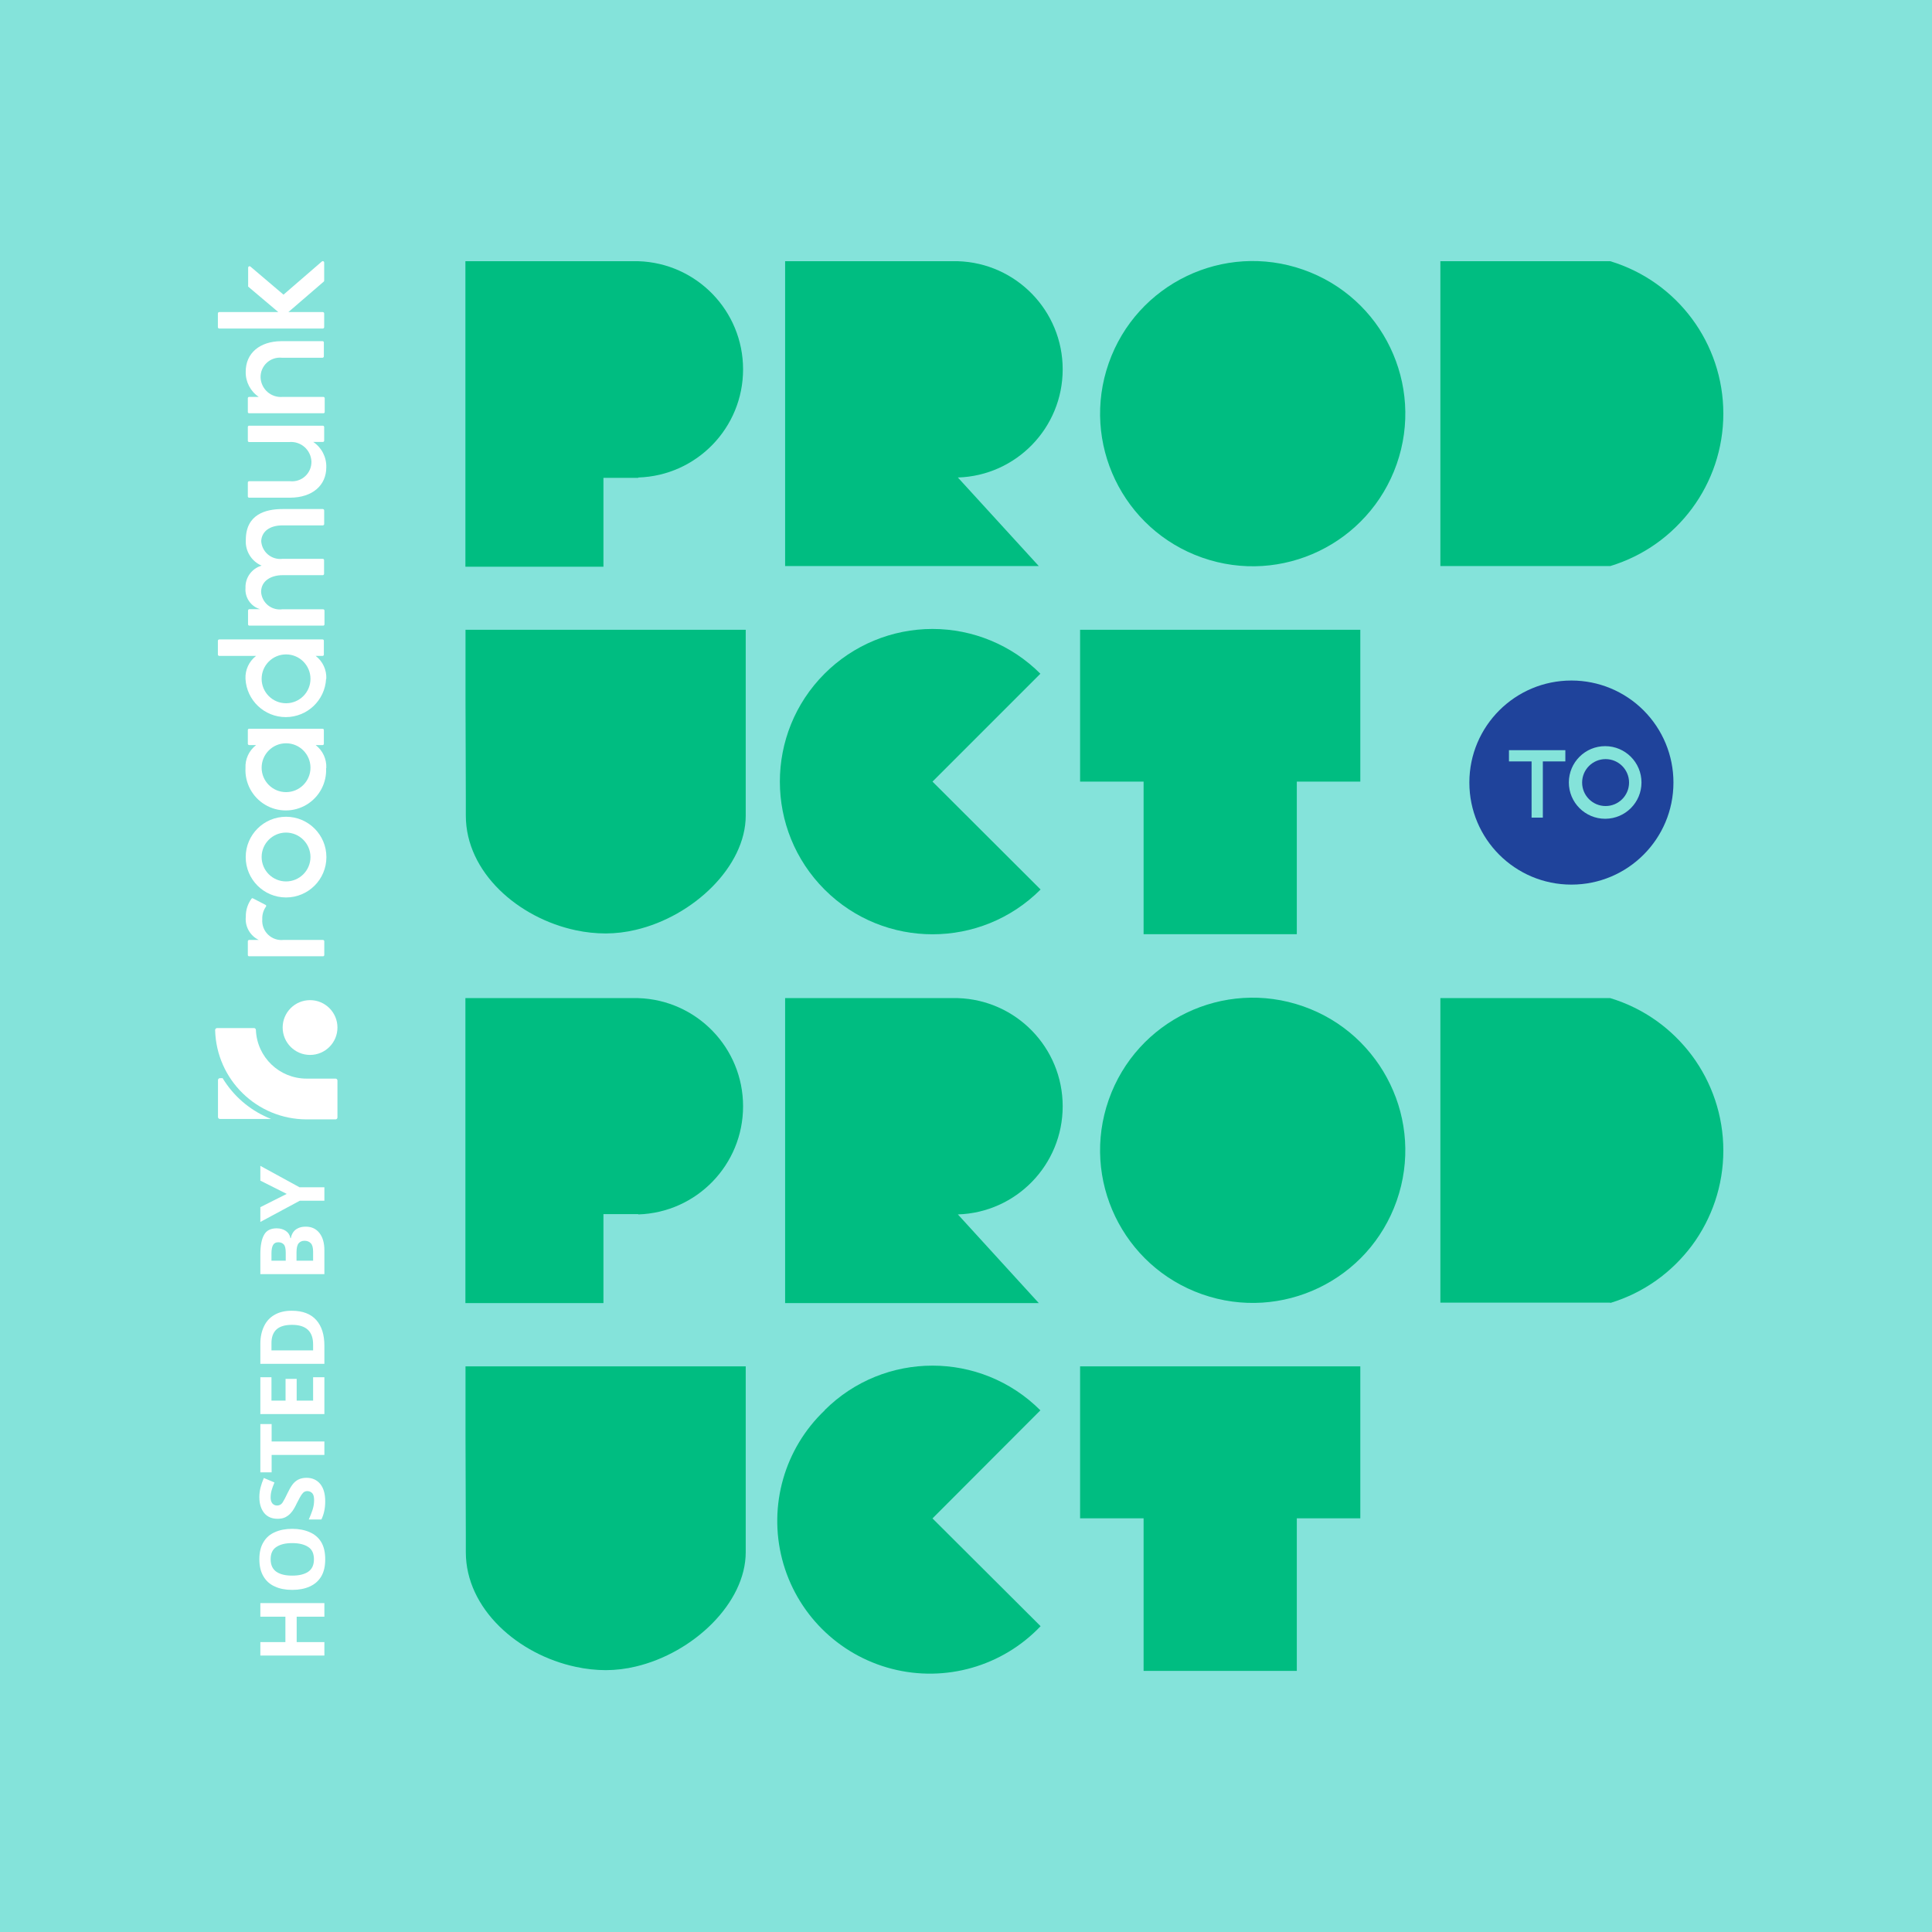
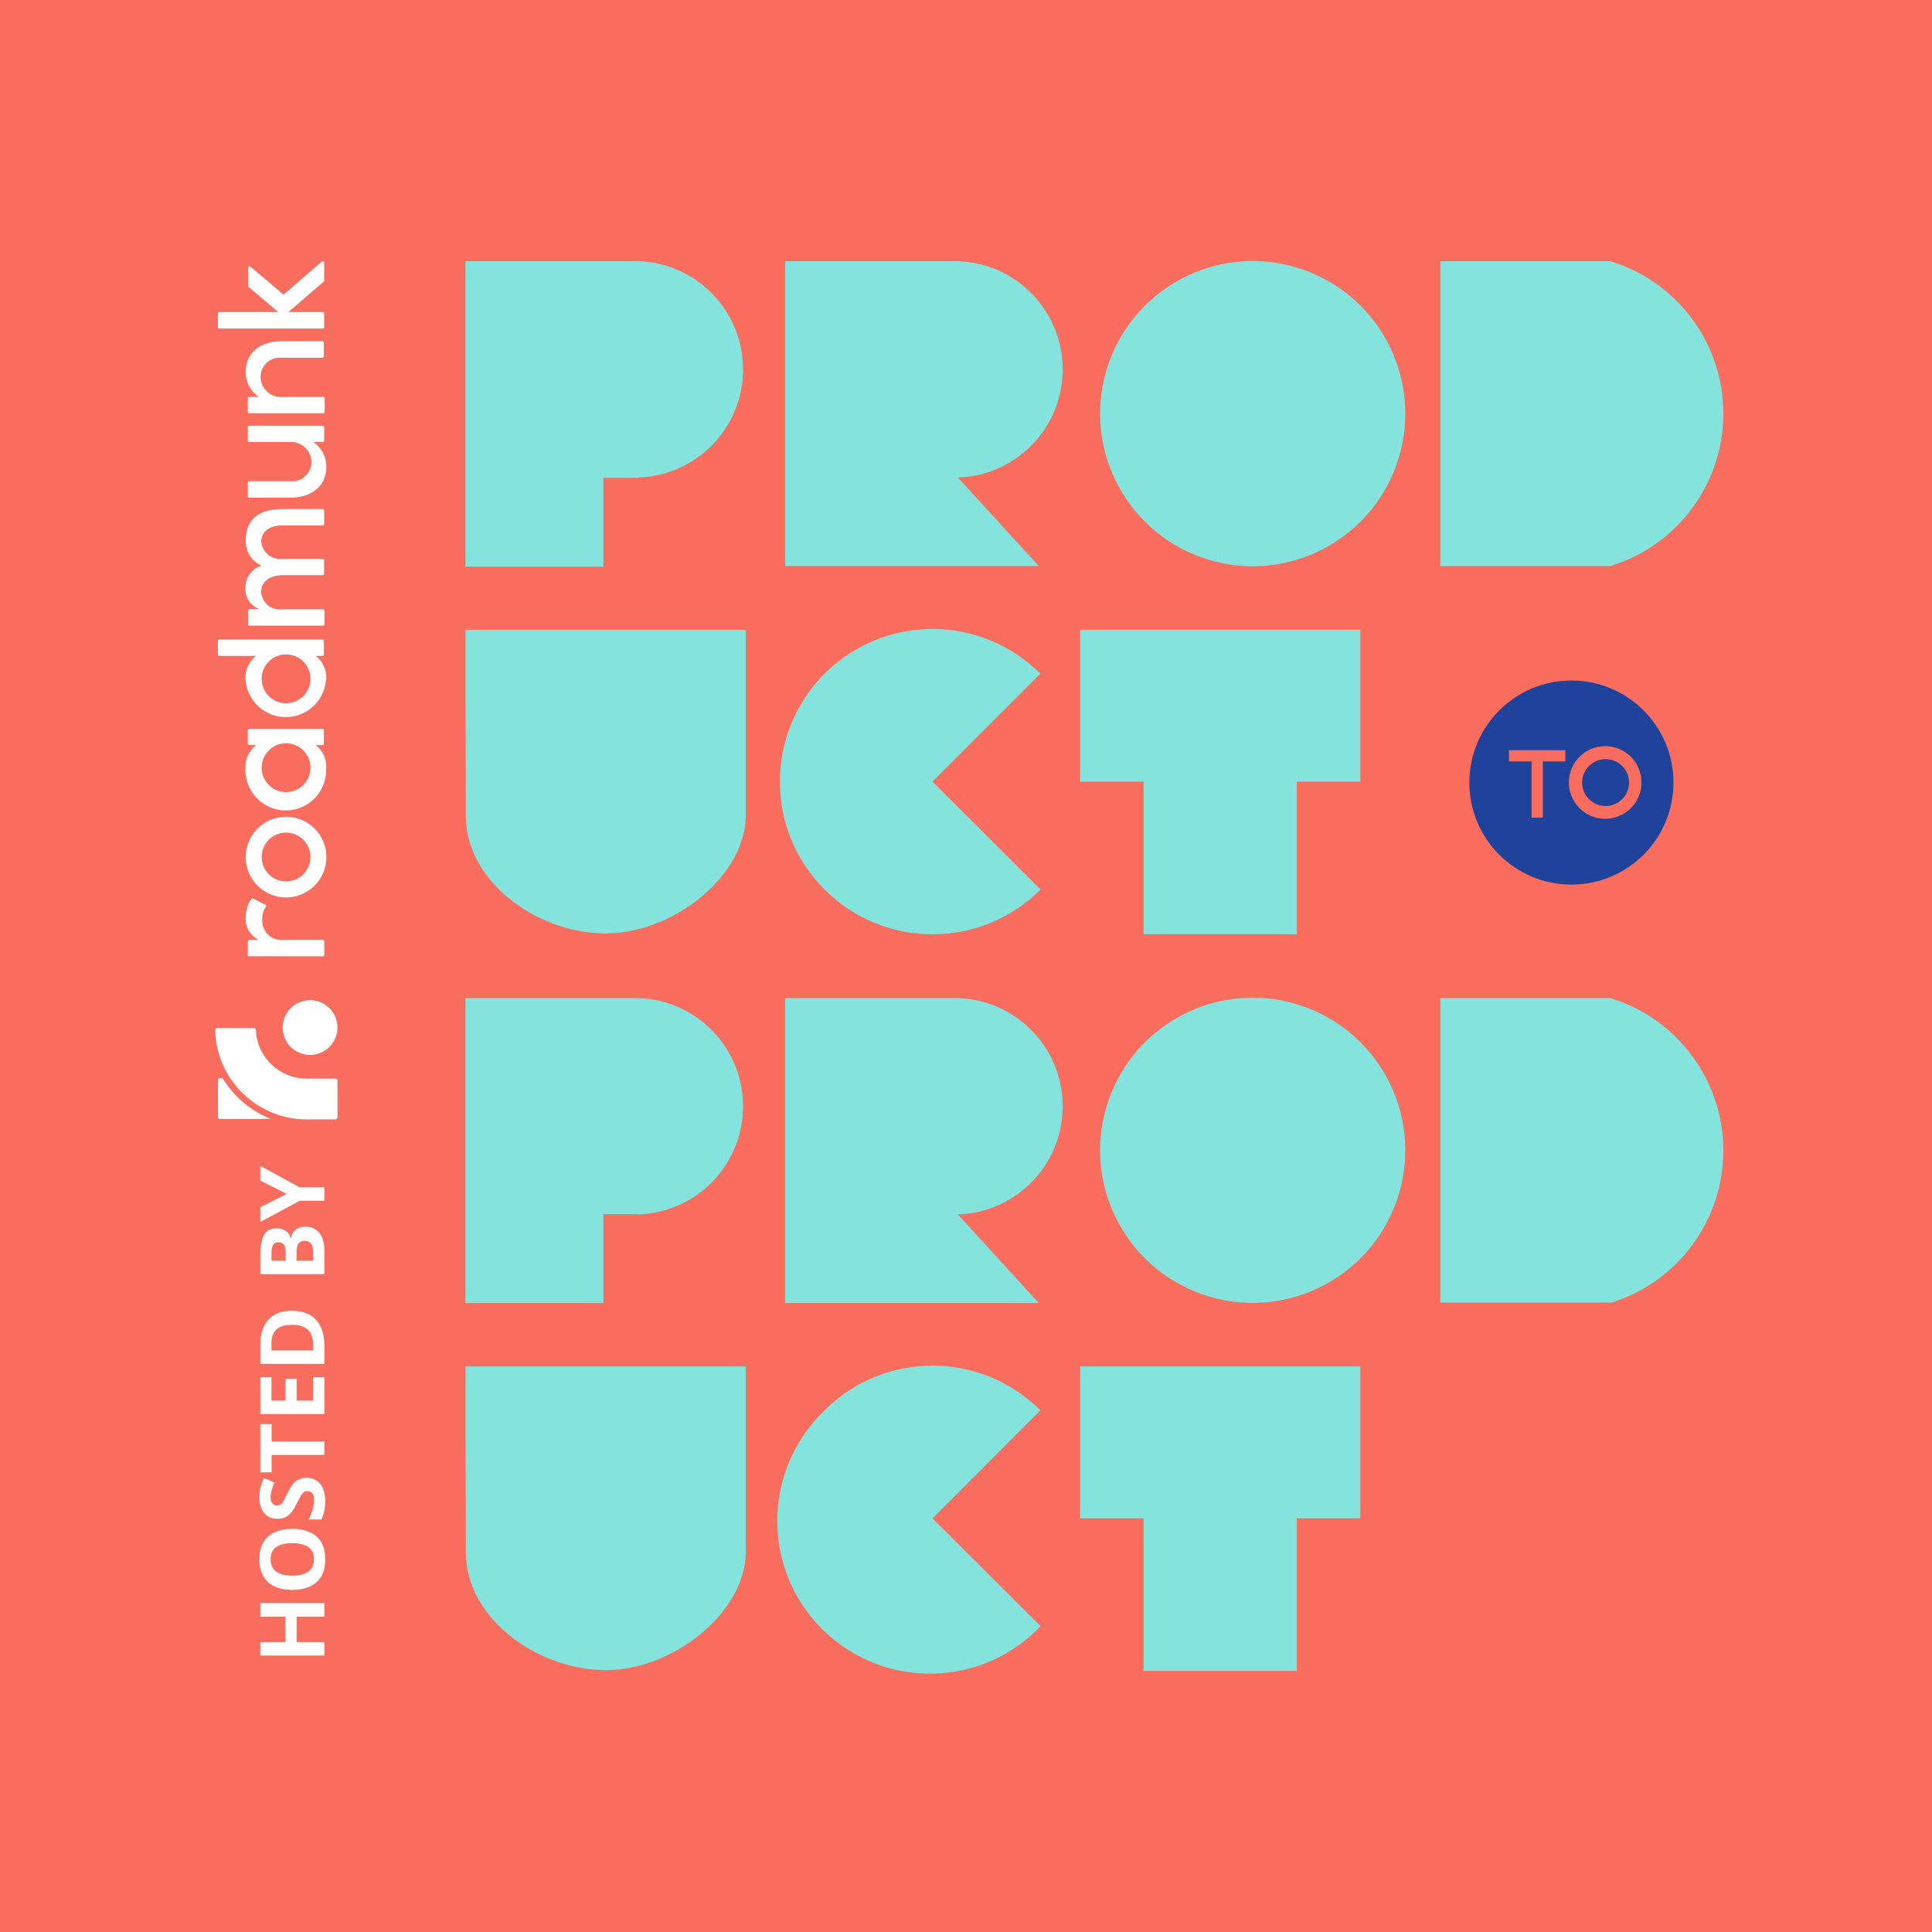
<svg xmlns="http://www.w3.org/2000/svg" viewBox="0 0 181.95 181.95">
  <defs>
-     <style>.cls-1{fill:#84e3da;}.cls-2{fill:#00bd81;}.cls-3{fill:#1f439b;}.cls-4{font-size:8.45px;font-family:Poppins-SemiBold, Poppins;font-weight:700;}.cls-4,.cls-5{fill:#fff;}</style>
+     <style>.cls-1{fill:#f86d5e;}.cls-2{fill:#84e3dc;}.cls-3{fill:#1f439b;}.cls-4{font-size:8.45px;font-family:Poppins-SemiBold, Poppins;font-weight:700;}.cls-4,.cls-5{fill:#fff;}</style>
  </defs>
  <g id="Layer_2" data-name="Layer 2">
    <g id="Layer_1-2" data-name="Layer 1">
      <rect class="cls-1" width="181.95" height="181.95" />
      <path class="cls-2" d="M60.11,45H56.83v8.37h-13V24.6H60.11a10.19,10.19,0,0,1,0,20.37Z" />
      <path class="cls-2" d="M73.94,45V24.6H90.21a10.19,10.19,0,0,1,0,20.37l7.62,8.34-9.46,0H73.94Z" />
      <circle class="cls-2" cx="117.98" cy="38.96" r="14.37" transform="translate(42.16 137.39) rotate(-70.67)" />
      <path class="cls-2" d="M151.65,53.31h-16V24.6h16a15,15,0,0,1,0,28.71Z" />
      <path class="cls-2" d="M43.84,65.8V59.31H70.23v17.5c0,4.79-4.93,9.49-10.36,10.76a12.29,12.29,0,0,1-2.82.34,13.52,13.52,0,0,1-2.82-.3c-5.43-1.15-10.36-5.46-10.36-10.8V75.2h0Z" />
      <path class="cls-2" d="M77.65,63.45a14.36,14.36,0,0,1,20.33,0L87.82,73.61,98,83.77A14.37,14.37,0,1,1,77.65,63.45Z" />
      <polygon class="cls-2" points="101.72 59.31 128.11 59.31 128.11 73.61 122.13 73.61 122.13 87.98 107.7 87.98 107.7 73.61 101.72 73.61 101.72 59.31" />
      <path class="cls-2" d="M60.11,114.34H56.83v8.38h-13V94H60.11a10.19,10.19,0,0,1,0,20.37Z" />
      <path class="cls-2" d="M73.94,114.34V94H90.21a10.19,10.19,0,0,1,0,20.37l7.62,8.35-9.46,0H73.94Z" />
      <circle class="cls-2" cx="117.98" cy="108.34" r="14.37" transform="translate(-23.31 183.8) rotate(-70.67)" />
      <path class="cls-2" d="M151.65,122.68H141.29v0h-5.64V94h16a15,15,0,0,1,0,28.71Z" />
      <path class="cls-2" d="M43.84,135.17v-6.49H70.23v17.5c0,4.79-4.93,9.49-10.36,10.77a12.29,12.29,0,0,1-2.82.34,13.53,13.53,0,0,1-2.82-.31c-5.43-1.15-10.36-5.46-10.36-10.8v-1.61h0Z" />
      <path class="cls-2" d="M77.65,132.82a14.38,14.38,0,0,1,20.33,0L87.82,143,98,153.15a14.38,14.38,0,1,1-20.33-20.33Z" />
      <polygon class="cls-2" points="101.72 128.68 128.11 128.68 128.11 142.99 122.13 142.99 122.13 157.36 107.7 157.36 107.7 142.99 101.72 142.99 101.72 128.68" />
      <circle class="cls-3" cx="151.21" cy="73.7" r="2.21" />
      <path class="cls-3" d="M148,64.09a9.61,9.61,0,1,0,9.6,9.61A9.6,9.6,0,0,0,148,64.09Zm-.58,7.62h-2.12V77h-1.06V71.71h-2.13V70.65h5.31Zm3.75,5.4a3.42,3.42,0,1,1,3.42-3.41A3.42,3.42,0,0,1,151.21,77.11Z" />
      <text class="cls-4" transform="translate(30.55 156.68) rotate(-90)">HOSTED BY</text>
      <circle class="cls-5" cx="29.2" cy="96.77" r="2.58" />
      <path class="cls-5" d="M21.19,101.89c-.08-.11-.15-.23-.22-.35h-.26a.18.18,0,0,0-.18.18v3.48a.18.18,0,0,0,.18.18h4.82A9.29,9.29,0,0,1,21.19,101.89Z" />
      <path class="cls-5" d="M20.26,97a8.63,8.63,0,0,0,8.61,8.42H31.6a.18.18,0,0,0,.18-.18v-3.48a.18.18,0,0,0-.18-.18H28.87A4.77,4.77,0,0,1,24.1,97a.18.18,0,0,0-.18-.18H20.45a.19.19,0,0,0-.19.18Z" />
      <path class="cls-5" d="M23.15,86.34a2.17,2.17,0,0,0,1.22,2.18h-.9a.13.13,0,0,0-.13.13v1.29a.12.12,0,0,0,.13.12h6.94a.12.12,0,0,0,.13-.12V88.65a.13.13,0,0,0-.13-.13H26.7a1.81,1.81,0,0,1-2-1.94,1.91,1.91,0,0,1,.33-1.17.12.12,0,0,0,0-.18l-1.18-.61a.11.11,0,0,0-.15,0A2.78,2.78,0,0,0,23.15,86.34Z" />
      <path class="cls-5" d="M26.6,49.48h3.8a.13.13,0,0,0,.13-.13V48.07a.13.13,0,0,0-.13-.13H26.6c-1.58,0-3.45.5-3.45,2.91a2.46,2.46,0,0,0,1.49,2.42,2.1,2.1,0,0,0-1.52,2.1,1.93,1.93,0,0,0,1.37,2h-1a.13.13,0,0,0-.13.13V58.8a.12.12,0,0,0,.13.12h6.94a.12.12,0,0,0,.13-.12V57.51a.13.13,0,0,0-.13-.13H26.59a1.76,1.76,0,0,1-2-1.63c0-1.09,1-1.58,2-1.58h3.8a.13.13,0,0,0,.13-.13V52.75a.12.12,0,0,0-.13-.12H26.6a1.79,1.79,0,0,1-2-1.68C24.65,50.05,25.4,49.48,26.6,49.48Z" />
      <path class="cls-5" d="M23.14,80.71a3.8,3.8,0,1,0,3.8-3.79A3.8,3.8,0,0,0,23.14,80.71Zm6.1,0a2.3,2.3,0,1,1-2.3-2.3A2.31,2.31,0,0,1,29.24,80.71Z" />
      <path class="cls-5" d="M30.53,26.43V24.72a.13.13,0,0,0-.21-.1L26.7,27.75,23.58,25.1a.13.13,0,0,0-.21.1v1.69a.18.18,0,0,0,0,.1l2.84,2.4H20.64a.13.13,0,0,0-.12.13v1.29a.13.13,0,0,0,.12.13h9.77a.13.13,0,0,0,.12-.13V29.52a.13.13,0,0,0-.12-.13H27.16l3.33-2.87A.11.11,0,0,0,30.53,26.43Z" />
      <path class="cls-5" d="M30.73,44a2.78,2.78,0,0,0-1.23-2.38h.91a.12.12,0,0,0,.12-.12V40.22a.13.13,0,0,0-.12-.13H23.46a.12.12,0,0,0-.12.13v1.29a.12.12,0,0,0,.12.12h3.78a1.92,1.92,0,0,1,2.09,1.84,1.82,1.82,0,0,1-2,1.85H23.46a.12.12,0,0,0-.12.13v1.29a.12.12,0,0,0,.12.13h3.9C29.41,46.85,30.73,45.73,30.73,44Z" />
      <path class="cls-5" d="M23.14,35a2.78,2.78,0,0,0,1.23,2.38h-.91a.12.12,0,0,0-.12.12v1.3a.12.12,0,0,0,.12.12h7a.12.12,0,0,0,.12-.12v-1.3a.13.13,0,0,0-.12-.12H26.62a1.91,1.91,0,0,1-2.08-1.84,1.82,1.82,0,0,1,2-1.85h3.84a.13.13,0,0,0,.12-.13V32.25a.12.12,0,0,0-.12-.12h-3.9C24.46,32.15,23.14,33.26,23.14,35Z" />
      <path class="cls-5" d="M30.73,63.93a2.57,2.57,0,0,0-1-2.16h.65a.12.12,0,0,0,.12-.13V60.35a.12.12,0,0,0-.12-.13H20.64a.13.13,0,0,0-.12.13v1.29a.13.13,0,0,0,.12.13h3.48a2.56,2.56,0,0,0-1,2.16h0a3.8,3.8,0,0,0,7.59,0Zm-3.79-2.3a2.3,2.3,0,1,1-2.3,2.3A2.3,2.3,0,0,1,26.94,61.63Z" />
      <path class="cls-5" d="M30.73,72.33a2.57,2.57,0,0,0-1-2.16h.65a.12.12,0,0,0,.12-.12v-1.3a.12.12,0,0,0-.12-.12H23.47a.12.12,0,0,0-.13.12v1.3a.13.13,0,0,0,.13.12h.65a2.56,2.56,0,0,0-1,2.16h0a3.8,3.8,0,1,0,7.59,0ZM26.94,70a2.3,2.3,0,1,1-2.3,2.3A2.3,2.3,0,0,1,26.94,70Z" />
    </g>
  </g>
</svg>
